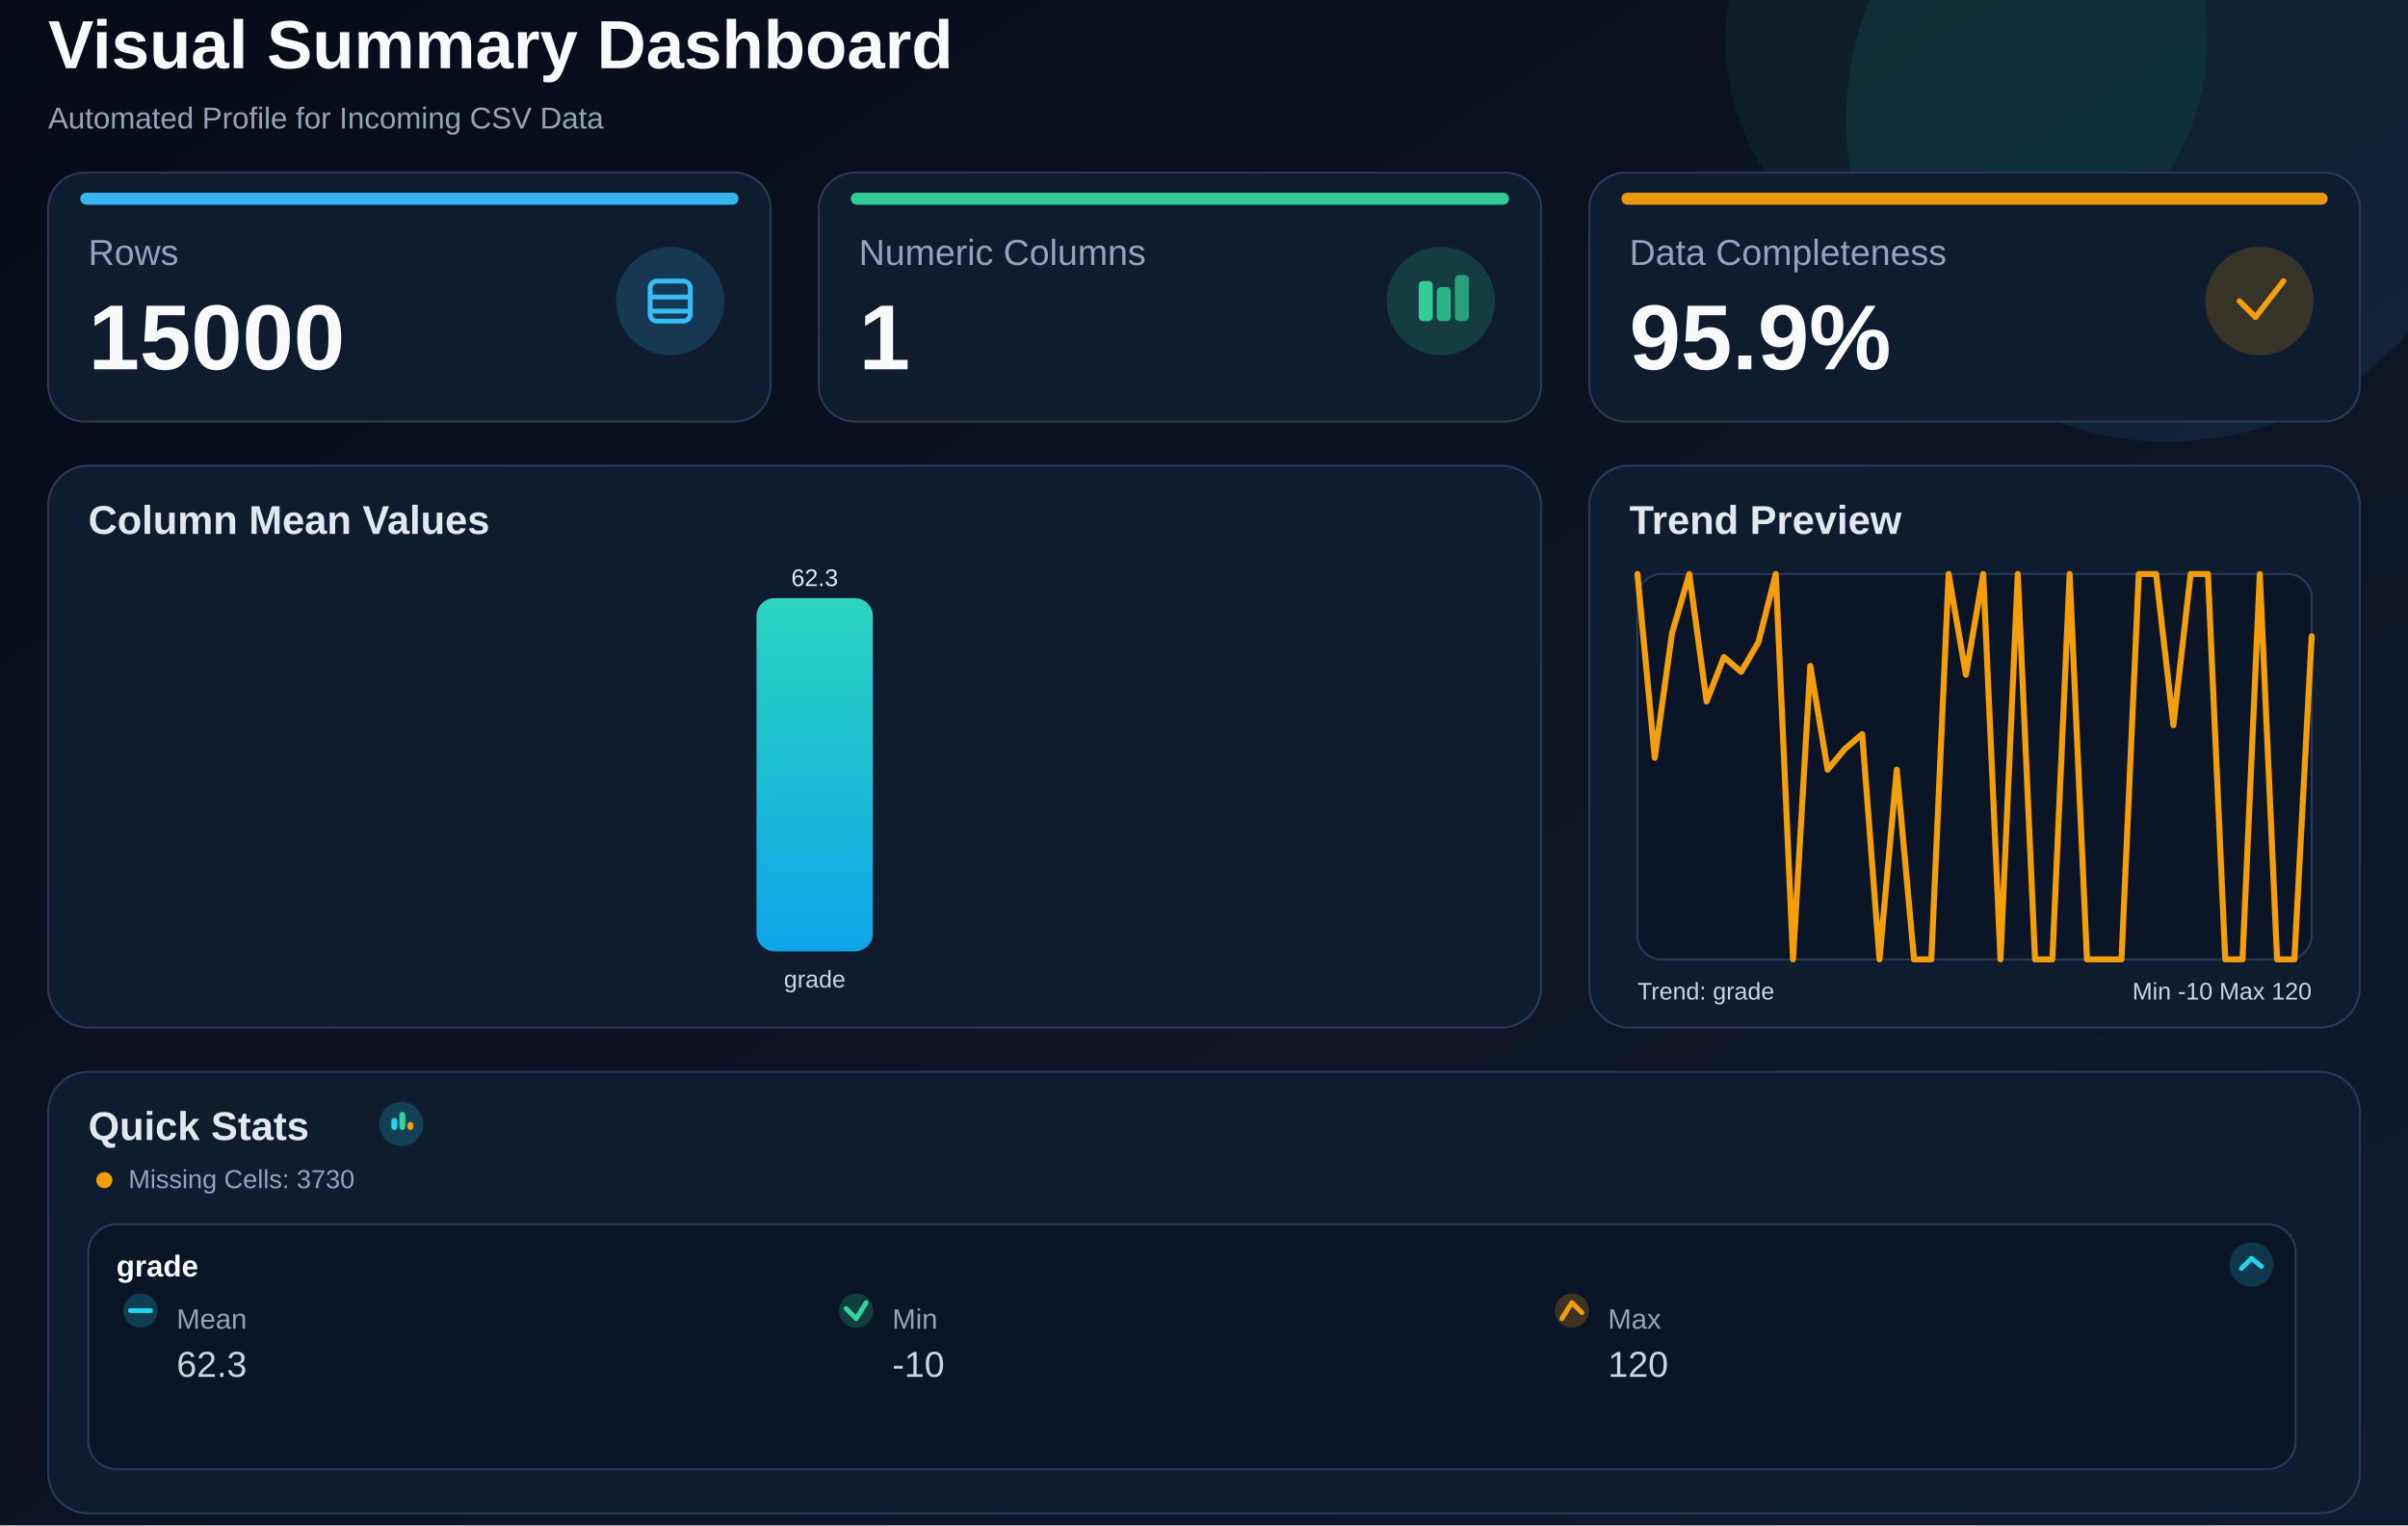
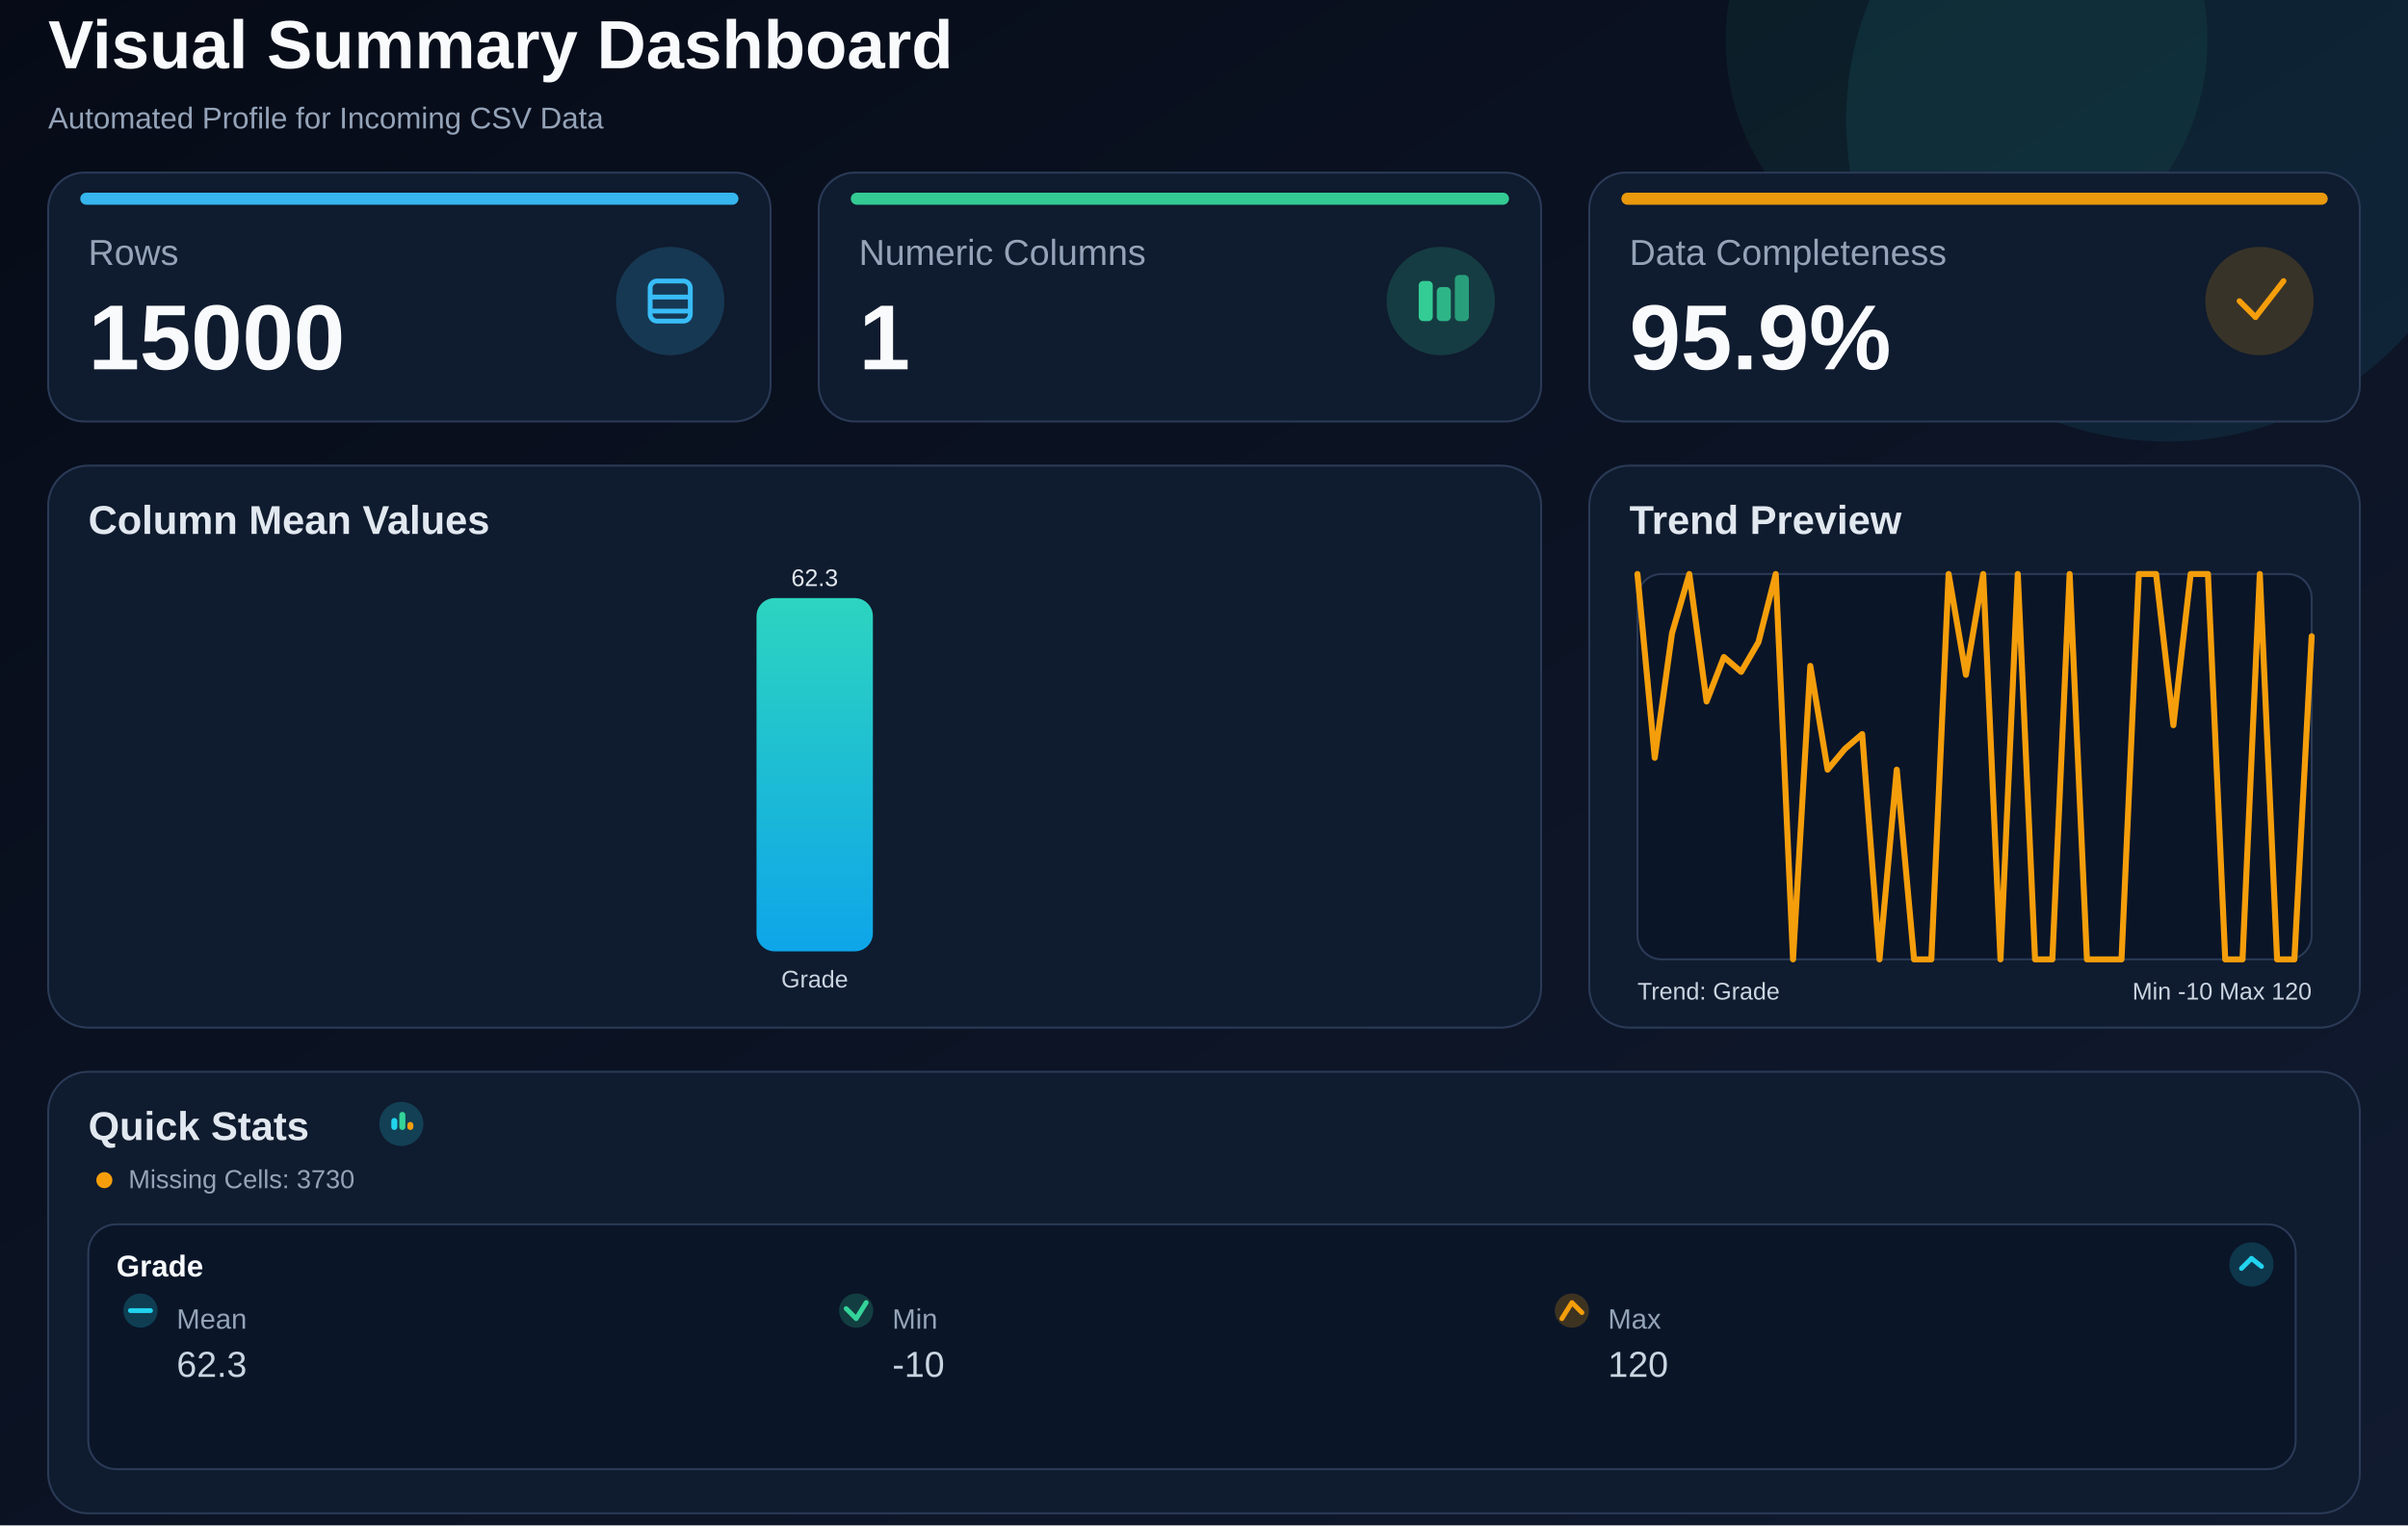
<svg xmlns="http://www.w3.org/2000/svg" width="1200" height="760" font-family="Poppins, Segoe UI, Arial, sans-serif">
  <defs>
    <linearGradient id="bg" x1="0" y1="0" x2="1" y2="1">
      <stop offset="0%" stop-color="#060b17" />
      <stop offset="100%" stop-color="#111b30" />
    </linearGradient>
    <linearGradient id="bar" x1="0" y1="0" x2="0" y2="1">
      <stop offset="0%" stop-color="#2dd4bf" />
      <stop offset="100%" stop-color="#0ea5e9" />
    </linearGradient>
  </defs>
  <rect width="1200" height="760" fill="url(#bg)" />
  <circle cx="1080" cy="60" r="160" fill="#22d3ee" opacity="0.08" />
  <circle cx="980" cy="20" r="120" fill="#34d399" opacity="0.07" />
  <text x="24" y="34" font-size="34" font-weight="700" fill="#f8fafc">Visual Summary Dashboard</text>
  <text x="24" y="64" font-size="15" fill="#94a3b8">Automated Profile for Incoming CSV Data</text>
  <rect x="24" y="86" width="360" height="124" rx="18" fill="#0f1b2e" stroke="#2a3a56" />
  <rect x="40" y="96" width="328" height="6" rx="3" fill="#38bdf8" opacity="0.95" />
  <circle cx="334" cy="150" r="27" fill="#38bdf8" opacity="0.18" />
  <rect x="324" y="140" width="20" height="20" rx="3.5" fill="none" stroke="#38bdf8" stroke-width="2.4" />
  <line x1="324" y1="148" x2="344" y2="148" stroke="#38bdf8" stroke-width="2.4" />
  <line x1="324" y1="155" x2="344" y2="155" stroke="#38bdf8" stroke-width="2.4" />
  <text x="44" y="132" font-size="18" font-weight="500" fill="#94a3b8">Rows</text>
  <text x="44" y="184" font-size="46" font-weight="700" fill="#f8fafc">15000</text>
  <rect x="408" y="86" width="360" height="124" rx="18" fill="#0f1b2e" stroke="#2a3a56" />
  <rect x="424" y="96" width="328" height="6" rx="3" fill="#34d399" opacity="0.95" />
  <circle cx="718" cy="150" r="27" fill="#34d399" opacity="0.18" />
  <rect x="707" y="140" width="7" height="20" rx="2.2" fill="#34d399" opacity="0.95" />
  <rect x="716" y="143" width="7" height="17" rx="2.2" fill="#34d399" opacity="0.8" />
  <rect x="725" y="137" width="7" height="23" rx="2.2" fill="#34d399" opacity="0.65" />
  <text x="428" y="132" font-size="18" font-weight="500" fill="#94a3b8">Numeric Columns</text>
  <text x="428" y="184" font-size="46" font-weight="700" fill="#f8fafc">1</text>
  <rect x="792" y="86" width="384" height="124" rx="18" fill="#0f1b2e" stroke="#2a3a56" />
  <rect x="808" y="96" width="352" height="6" rx="3" fill="#f59e0b" opacity="0.95" />
  <circle cx="1126" cy="150" r="27" fill="#f59e0b" opacity="0.18" />
  <line x1="1116" y1="150" x2="1124" y2="158" stroke="#f59e0b" stroke-width="2.8" stroke-linecap="round" />
  <line x1="1124" y1="158" x2="1138" y2="140" stroke="#f59e0b" stroke-width="2.8" stroke-linecap="round" />
  <text x="812" y="132" font-size="18" font-weight="500" fill="#94a3b8">Data Completeness</text>
  <text x="812" y="184" font-size="46" font-weight="700" fill="#f8fafc">95.9%</text>
  <rect x="24" y="232" width="744" height="280" rx="20" fill="#0f1b2e" stroke="#2a3a56" />
  <text x="44" y="266" font-size="20" font-weight="600" fill="#e2e8f0">Column Mean Values</text>
  <rect x="377.00" y="298.00" width="58.00" height="176.00" rx="9" fill="url(#bar)" />
-   <text x="406.00" y="492" font-size="12" fill="#cbd5e1" text-anchor="middle">grade</text>
+   <text x="406.00" y="492" font-size="12" fill="#cbd5e1" text-anchor="middle">Grade</text>
  <text x="406.00" y="292.00" font-size="12" fill="#e2e8f0" text-anchor="middle">62.3</text>
  <rect x="792" y="232" width="384" height="280" rx="20" fill="#0f1b2e" stroke="#2a3a56" />
  <text x="812" y="266" font-size="20" font-weight="600" fill="#e2e8f0">Trend Preview</text>
  <rect x="816" y="286" width="336" height="192" rx="12" fill="#0a1528" stroke="#2a3a56" />
  <polyline points="816.00,286.00 824.62,377.57 833.23,315.54 841.85,286.00 850.46,349.51 859.08,327.35 867.69,334.74 876.31,319.97 884.92,286.00 893.54,478.00 902.15,331.78 910.77,383.48 919.38,373.14 928.00,365.75 936.62,478.00 945.23,383.48 953.85,478.00 962.46,478.00 971.08,286.00 979.69,336.22 988.31,286.00 996.92,478.00 1005.54,286.00 1014.15,478.00 1022.77,478.00 1031.38,286.00 1040.00,478.00 1048.62,478.00 1057.23,478.00 1065.85,286.00 1074.46,286.00 1083.08,361.32 1091.69,286.00 1100.31,286.00 1108.92,478.00 1117.54,478.00 1126.15,286.00 1134.77,478.00 1143.38,478.00 1152.00,317.02" fill="none" stroke="#f59e0b" stroke-width="3" stroke-linecap="round" stroke-linejoin="round" />
-   <text x="816" y="498" font-size="12" fill="#cbd5e1">Trend: grade</text>
+   <text x="816" y="498" font-size="12" fill="#cbd5e1">Trend: Grade</text>
  <text x="1152" y="498" font-size="12" fill="#cbd5e1" text-anchor="end">Min -10  Max 120</text>
  <rect x="24" y="534" width="1152" height="220" rx="20" fill="#0f1b2e" stroke="#2a3a56" />
  <circle cx="200" cy="560" r="11" fill="#22d3ee" opacity="0.2" />
  <rect x="195" y="557" width="3" height="6" rx="1.5" fill="#22d3ee" />
  <rect x="199" y="554" width="3" height="9" rx="1.5" fill="#34d399" />
  <rect x="203" y="559" width="3" height="4" rx="1.5" fill="#f59e0b" />
  <text x="44" y="568" font-size="20" font-weight="600" fill="#e2e8f0">Quick Stats</text>
  <circle cx="52" cy="588" r="4" fill="#f59e0b" />
  <text x="64" y="592" font-size="13" fill="#94a3b8">Missing Cells: 3730</text>
  <rect x="44.00" y="610" width="1100.00" height="122" rx="14" fill="#0a1528" stroke="#2a3a56" />
  <circle cx="1122.0" cy="630" r="11" fill="#22d3ee" opacity="0.18" />
  <line x1="1117.0" y1="632" x2="1122.0" y2="627" stroke="#22d3ee" stroke-width="2.4" stroke-linecap="round" />
  <line x1="1122.0" y1="627" x2="1127.0" y2="631" stroke="#22d3ee" stroke-width="2.4" stroke-linecap="round" />
-   <text x="58.00" y="636" font-size="15" font-weight="600" fill="#f8fafc">grade</text>
+   <text x="58.00" y="636" font-size="15" font-weight="600" fill="#f8fafc">Grade</text>
  <circle cx="70.0" cy="653" r="8.5" fill="#22d3ee" opacity="0.22" />
  <line x1="65.0" y1="653" x2="75.0" y2="653" stroke="#22d3ee" stroke-width="2.4" stroke-linecap="round" />
  <text x="88.00" y="662" font-size="14" fill="#94a3b8">Mean</text>
  <text x="88.00" y="686" font-size="18" fill="#cbd5e1">62.3</text>
  <circle cx="426.667" cy="653" r="8.5" fill="#34d399" opacity="0.22" />
  <polyline points="421.667,652 426.667,657 431.667,649" fill="none" stroke="#34d399" stroke-width="2.4" stroke-linecap="round" stroke-linejoin="round" />
  <text x="444.67" y="662" font-size="14" fill="#94a3b8">Min</text>
  <text x="444.67" y="686" font-size="18" fill="#cbd5e1">-10</text>
  <circle cx="783.333" cy="653" r="8.5" fill="#f59e0b" opacity="0.22" />
  <polyline points="778.333,657 783.333,649 788.333,654" fill="none" stroke="#f59e0b" stroke-width="2.4" stroke-linecap="round" stroke-linejoin="round" />
  <text x="801.33" y="662" font-size="14" fill="#94a3b8">Max</text>
  <text x="801.33" y="686" font-size="18" fill="#cbd5e1">120</text>
</svg>
